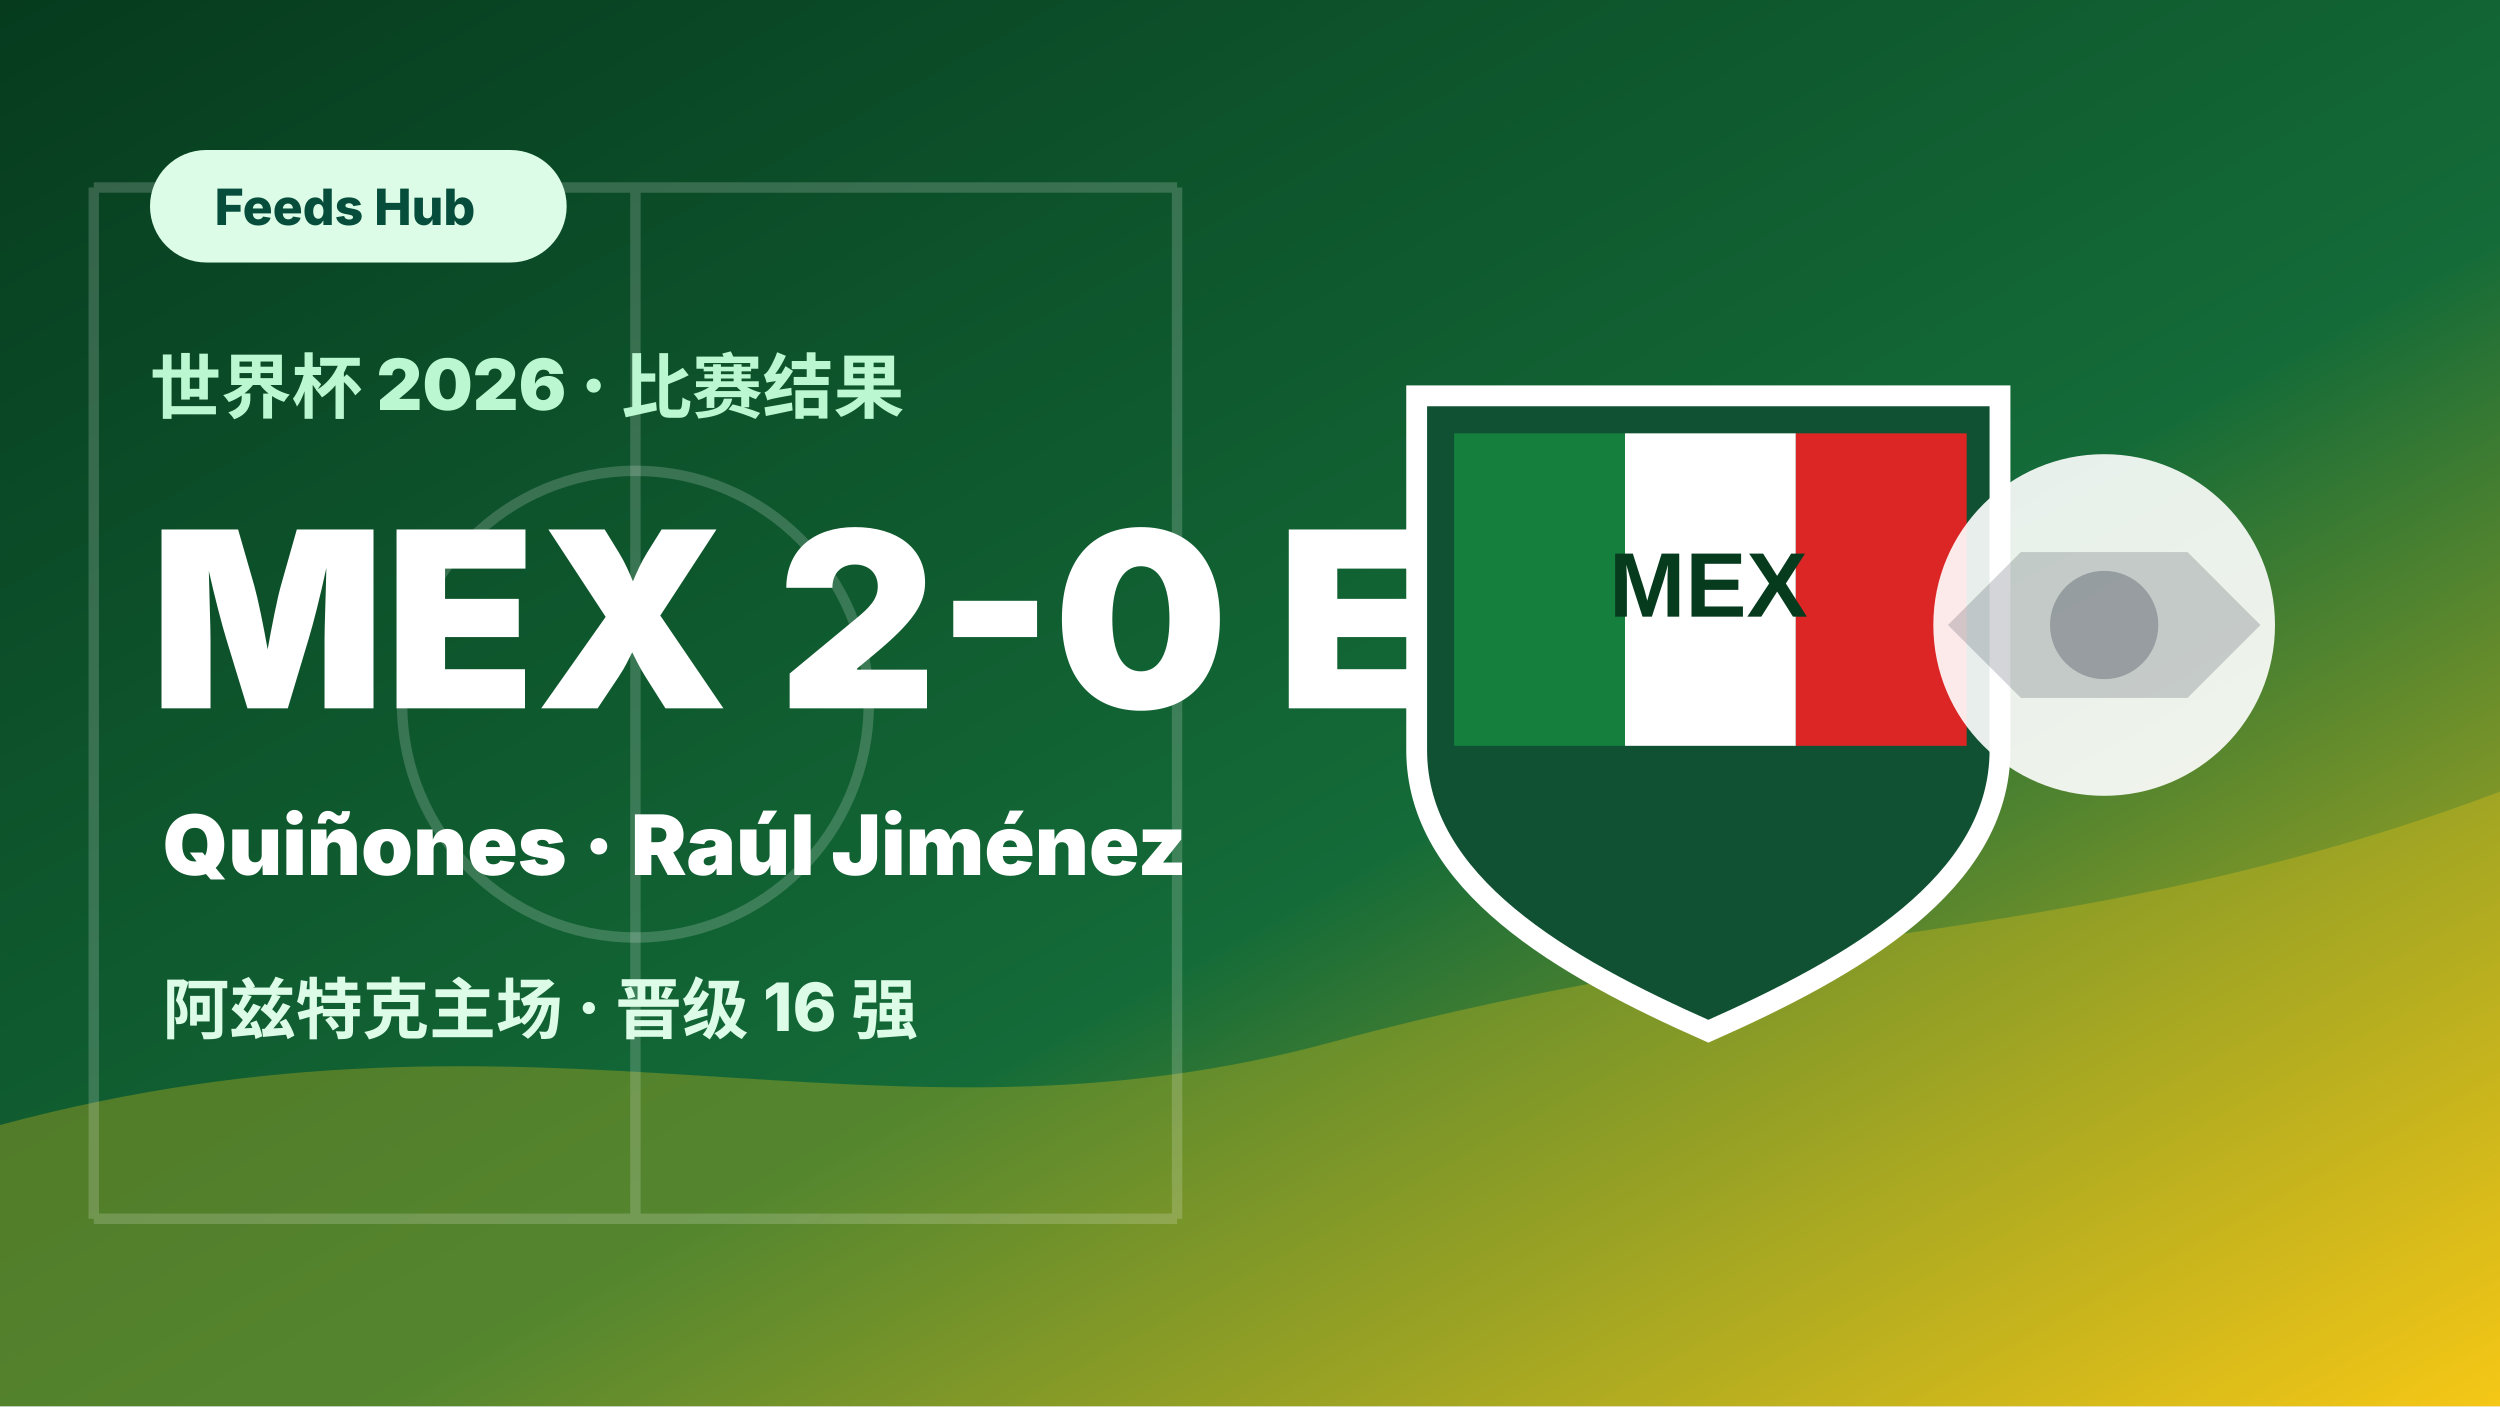
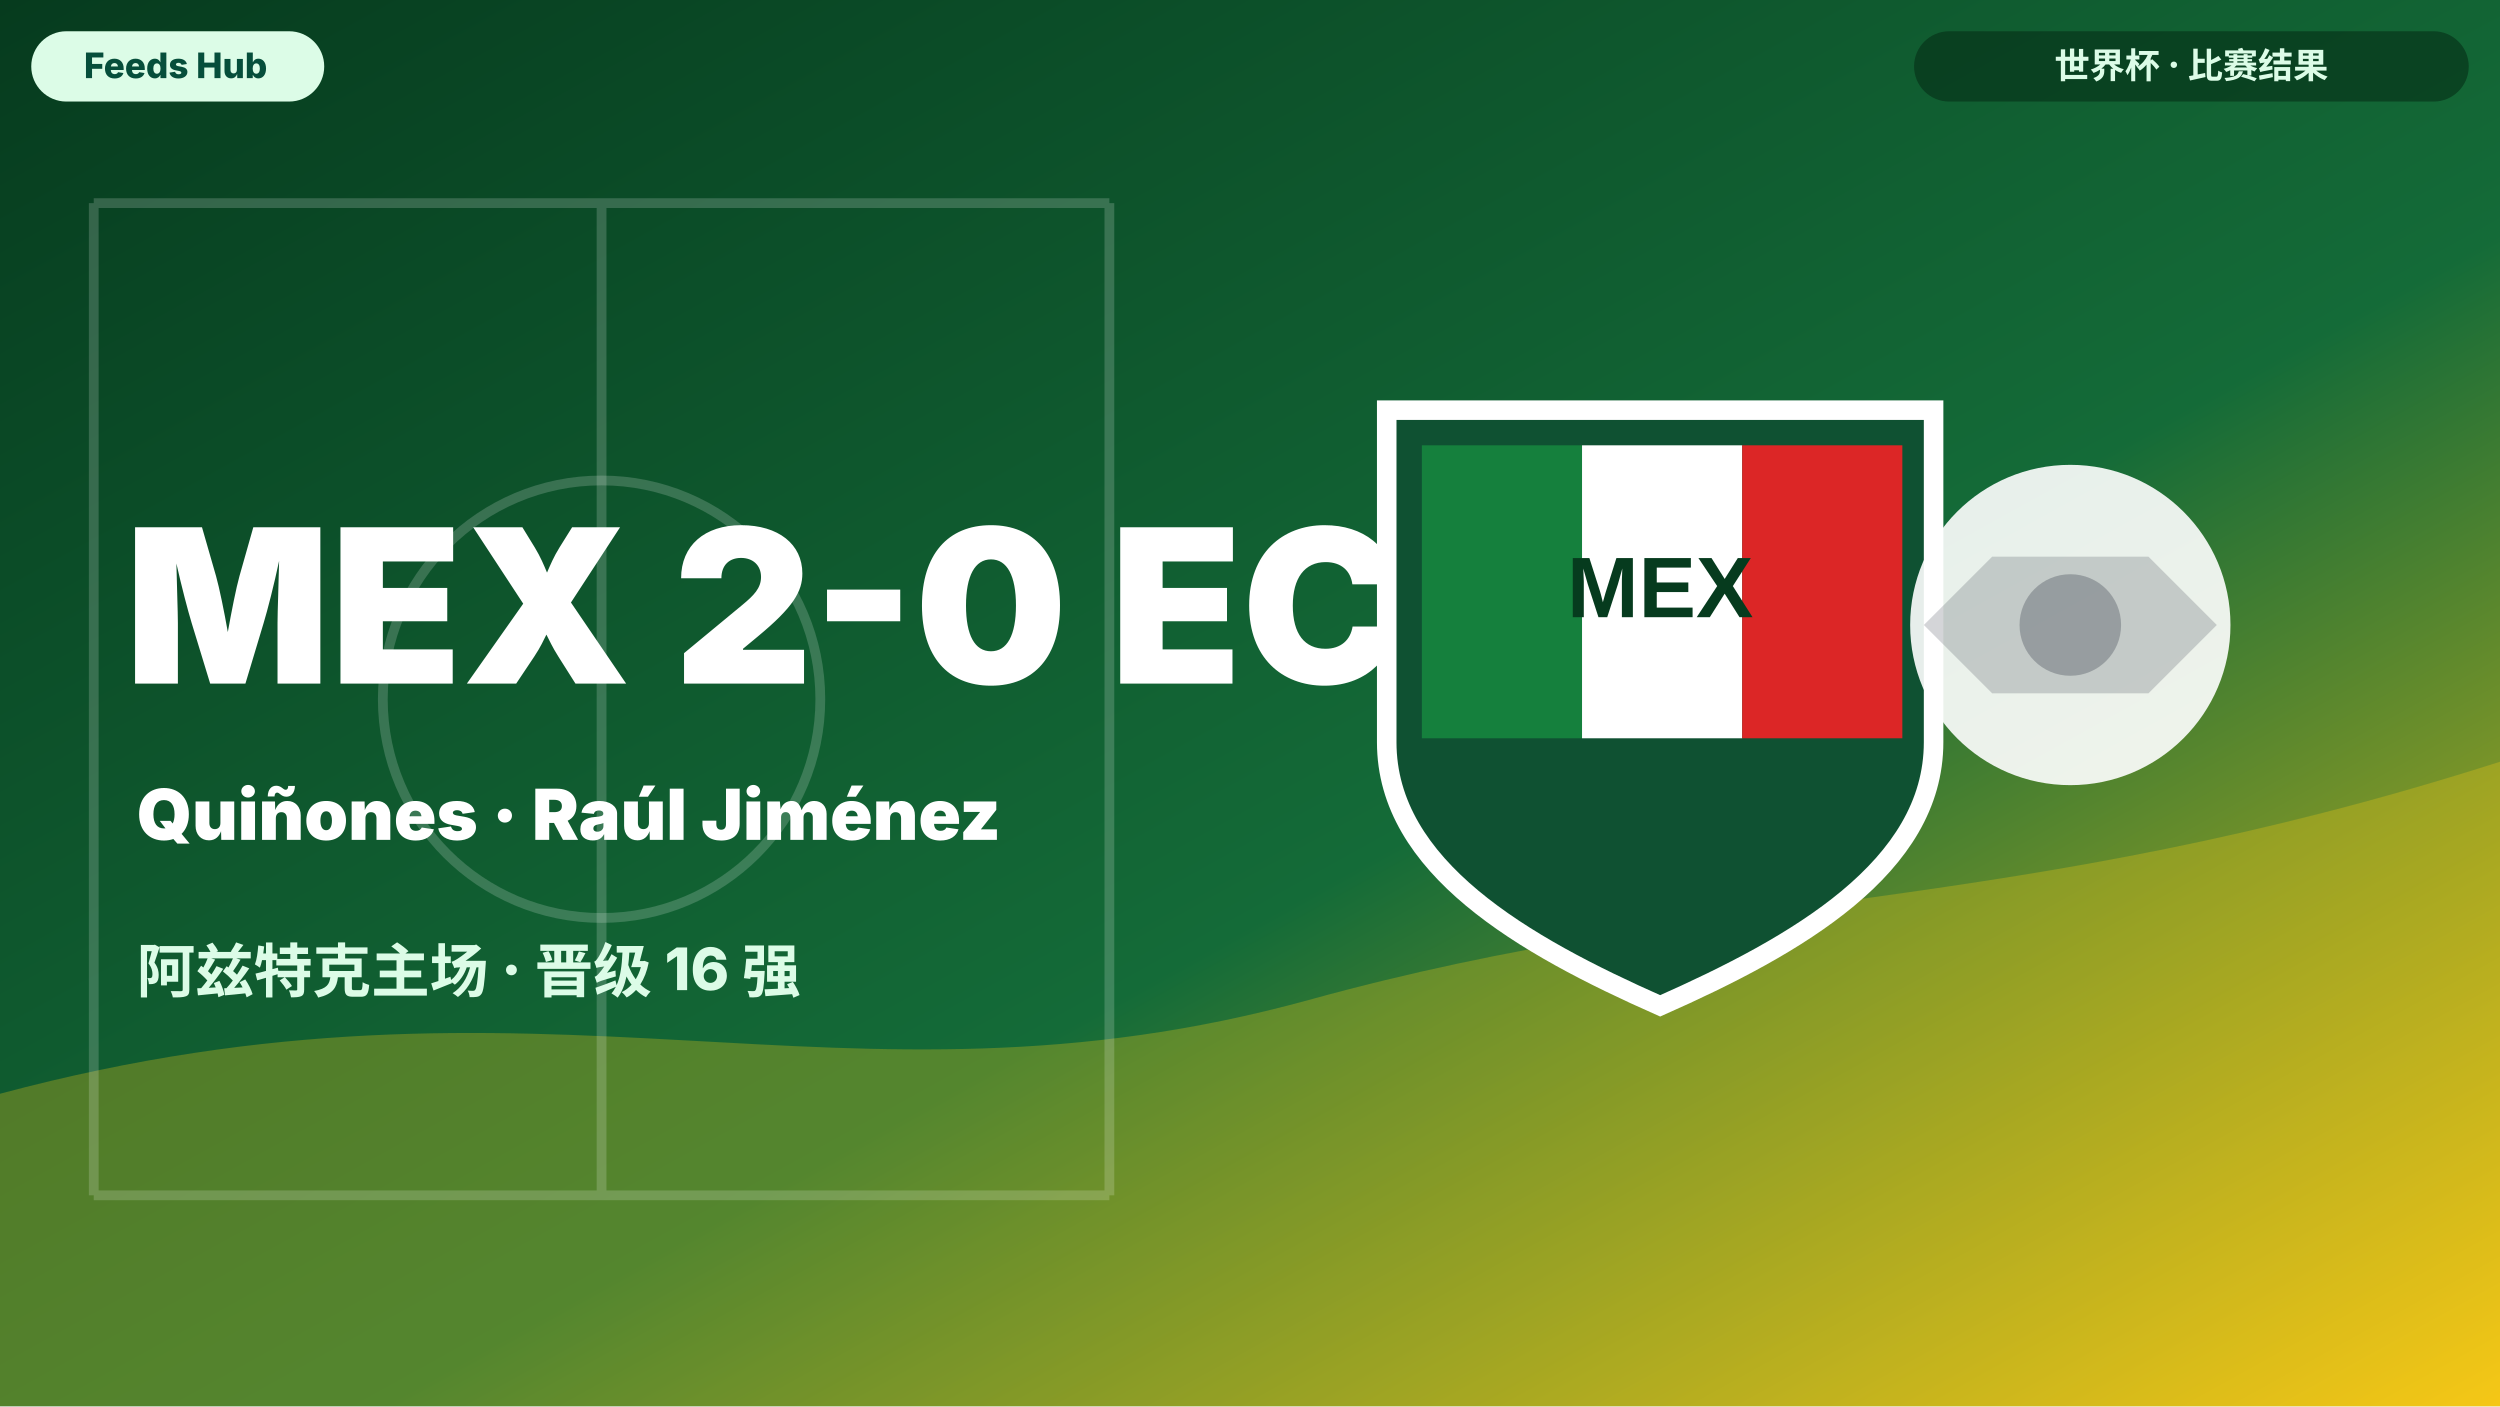
- <svg xmlns="http://www.w3.org/2000/svg" width="1200" height="675" viewBox="0 0 1200 675" role="img" aria-label="墨西哥2比0厄瓜多尔">
+ <svg xmlns="http://www.w3.org/2000/svg" viewBox="0 0 1280 720" role="img" aria-label="墨西哥2比0厄瓜多尔">
  <defs>
    <linearGradient id="bg" x1="0" y1="0" x2="1" y2="1">
-       <stop offset="0%" stop-color="#063b1e" />
-       <stop offset="58%" stop-color="#146b38" />
-       <stop offset="100%" stop-color="#f3c516" />
+       <stop offset="0" stop-color="#063b1e" />
+       <stop offset="0.58" stop-color="#146b38" />
+       <stop offset="1" stop-color="#f3c516" />
    </linearGradient>
-     <style>.k{font:900 34px -apple-system,BlinkMacSystemFont,'Segoe UI','PingFang SC',sans-serif;fill:#bbf7d0}.score{font:950 118px -apple-system,BlinkMacSystemFont,'Segoe UI','PingFang SC',sans-serif;fill:#fff}.name{font:900 40px -apple-system,BlinkMacSystemFont,'Segoe UI','PingFang SC',sans-serif;fill:#fff}.s{font:800 32px -apple-system,BlinkMacSystemFont,'Segoe UI','PingFang SC',sans-serif;fill:#dcfce7}.m{font:800 24px -apple-system,BlinkMacSystemFont,'Segoe UI','PingFang SC',sans-serif;fill:#064e3b}</style>
+     <style>.brand{font:800 18px -apple-system,BlinkMacSystemFont,'Segoe UI','PingFang SC',sans-serif;fill:#064e3b}.badge{font:800 18px -apple-system,BlinkMacSystemFont,'Segoe UI','PingFang SC',sans-serif;fill:#dcfce7}.score{font:950 110px -apple-system,BlinkMacSystemFont,'Segoe UI','PingFang SC',sans-serif;fill:#fff}.name{font:900 36px -apple-system,BlinkMacSystemFont,'Segoe UI','PingFang SC',sans-serif;fill:#fff}.sub{font:800 30px -apple-system,BlinkMacSystemFont,'Segoe UI','PingFang SC',sans-serif;fill:#dcfce7}</style>
  </defs>
-   <rect width="1200" height="675" fill="url(#bg)" />
-   <path d="M0 540 C260 470 420 560 640 500 C855 442 1000 455 1200 380 L1200 675 L0 675Z" fill="#facc15" opacity=".28" />
-   <path d="M45 90h520M45 585h520M45 90v495M565 90v495M305 90v495" stroke="#ffffff" stroke-width="5" opacity=".18" />
-   <circle cx="305" cy="338" r="112" fill="none" stroke="#ffffff" stroke-width="5" opacity=".18" />
-   <rect x="72" y="72" width="200" height="54" rx="27" fill="#dcfce7" />
-   <text x="103" y="108" class="m">Feeds Hub</text>
-   <text x="72" y="198" class="k">世界杯 2026 · 比赛结果</text>
-   <text x="72" y="340" class="score">MEX 2-0 ECU</text>
-   <text x="78" y="420" class="name">Quiñones · Raúl Jiménez</text>
-   <text x="78" y="496" class="s">阿兹特克主场 · 晋级 16 强</text>
-   <g transform="translate(820 190)">
+   <rect width="1280" height="720" fill="url(#bg)" />
+   <path d="M0 560 C280 485 430 578 670 512 C880 454 1030 470 1280 390 L1280 720 L0 720Z" fill="#facc15" opacity=".28" />
+   <path d="M48 104h520M48 612h520M48 104v508M568 104v508M308 104v508" stroke="#fff" stroke-width="5" opacity=".18" />
+   <circle cx="308" cy="358" r="112" fill="none" stroke="#fff" stroke-width="5" opacity=".18" />
+   <rect x="16" y="16" width="150" height="36" rx="18" fill="#dcfce7" />
+   <text x="43" y="40" class="brand">Feeds Hub</text>
+   <rect x="980" y="16" width="284" height="36" rx="18" fill="#052e16" opacity=".62" />
+   <text x="1122" y="40" text-anchor="middle" class="badge">世界杯 · 比赛结果</text>
+   <text x="64" y="350" class="score">MEX 2-0 ECU</text>
+   <text x="70" y="430" class="name">Quiñones · Raúl Jiménez</text>
+   <text x="70" y="508" class="sub">阿兹特克主场 · 晋级 16 强</text>
+   <g transform="translate(850 210)">
    <path d="M0 0h140v170c0 64-70 104-140 135-70-31-140-71-140-135V0Z" fill="#0f5132" stroke="#fff" stroke-width="10" />
    <rect x="-122" y="18" width="82" height="150" fill="#15803d" />
    <rect x="-40" y="18" width="82" height="150" fill="#fff" />
    <rect x="42" y="18" width="82" height="150" fill="#dc2626" />
    <text x="0" y="106" text-anchor="middle" font-size="44" font-family="Arial" font-weight="900" fill="#063b1e">MEX</text>
  </g>
-   <g transform="translate(1010 300)">
+   <g transform="translate(1060 320)">
    <circle r="82" fill="#fff" opacity=".9" />
    <path d="M-40-35h80l35 35-35 35h-80l-35-35z" fill="#111827" opacity=".18" />
    <circle r="26" fill="#111827" opacity=".25" />
  </g>
</svg>
